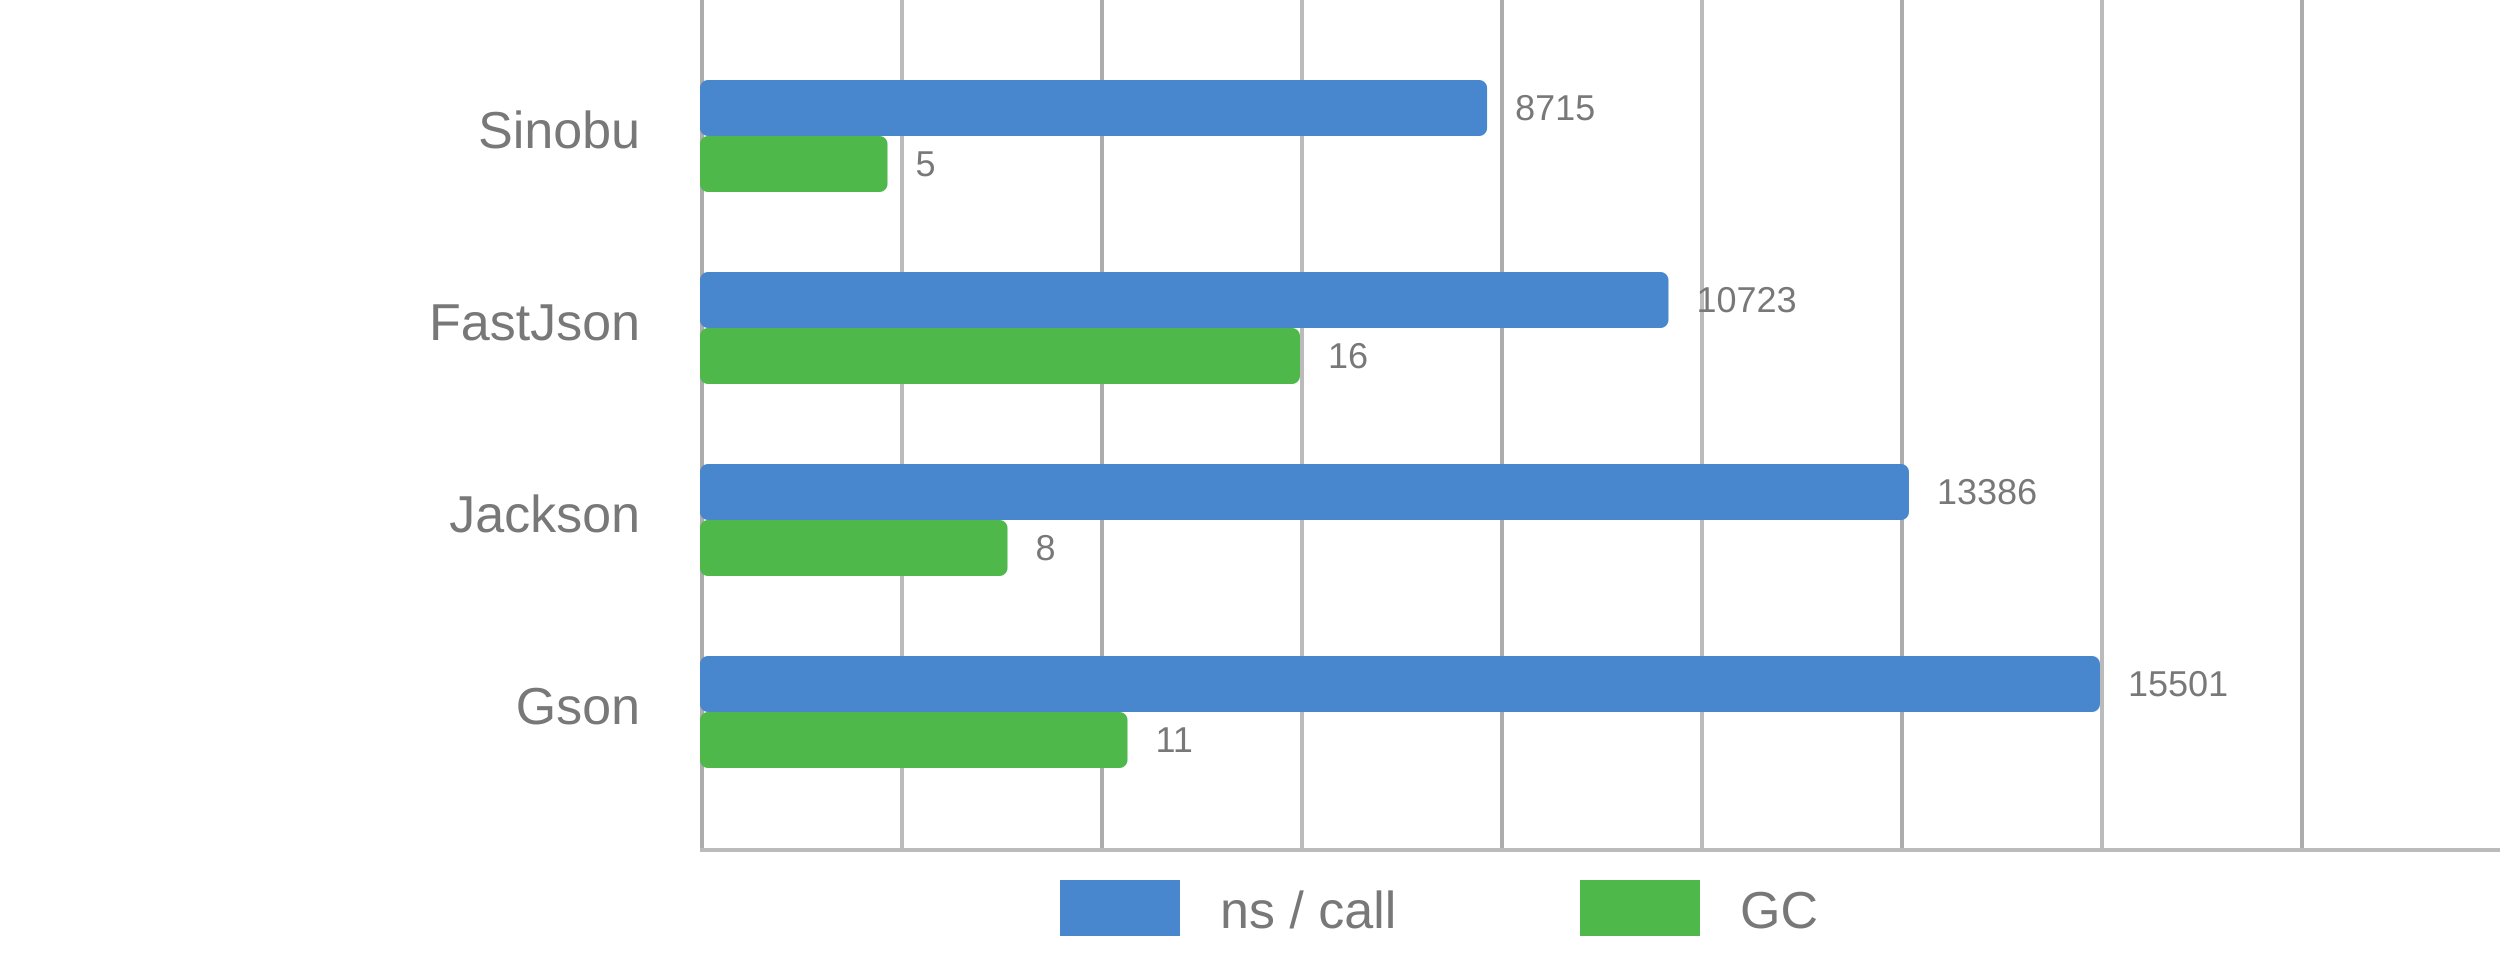
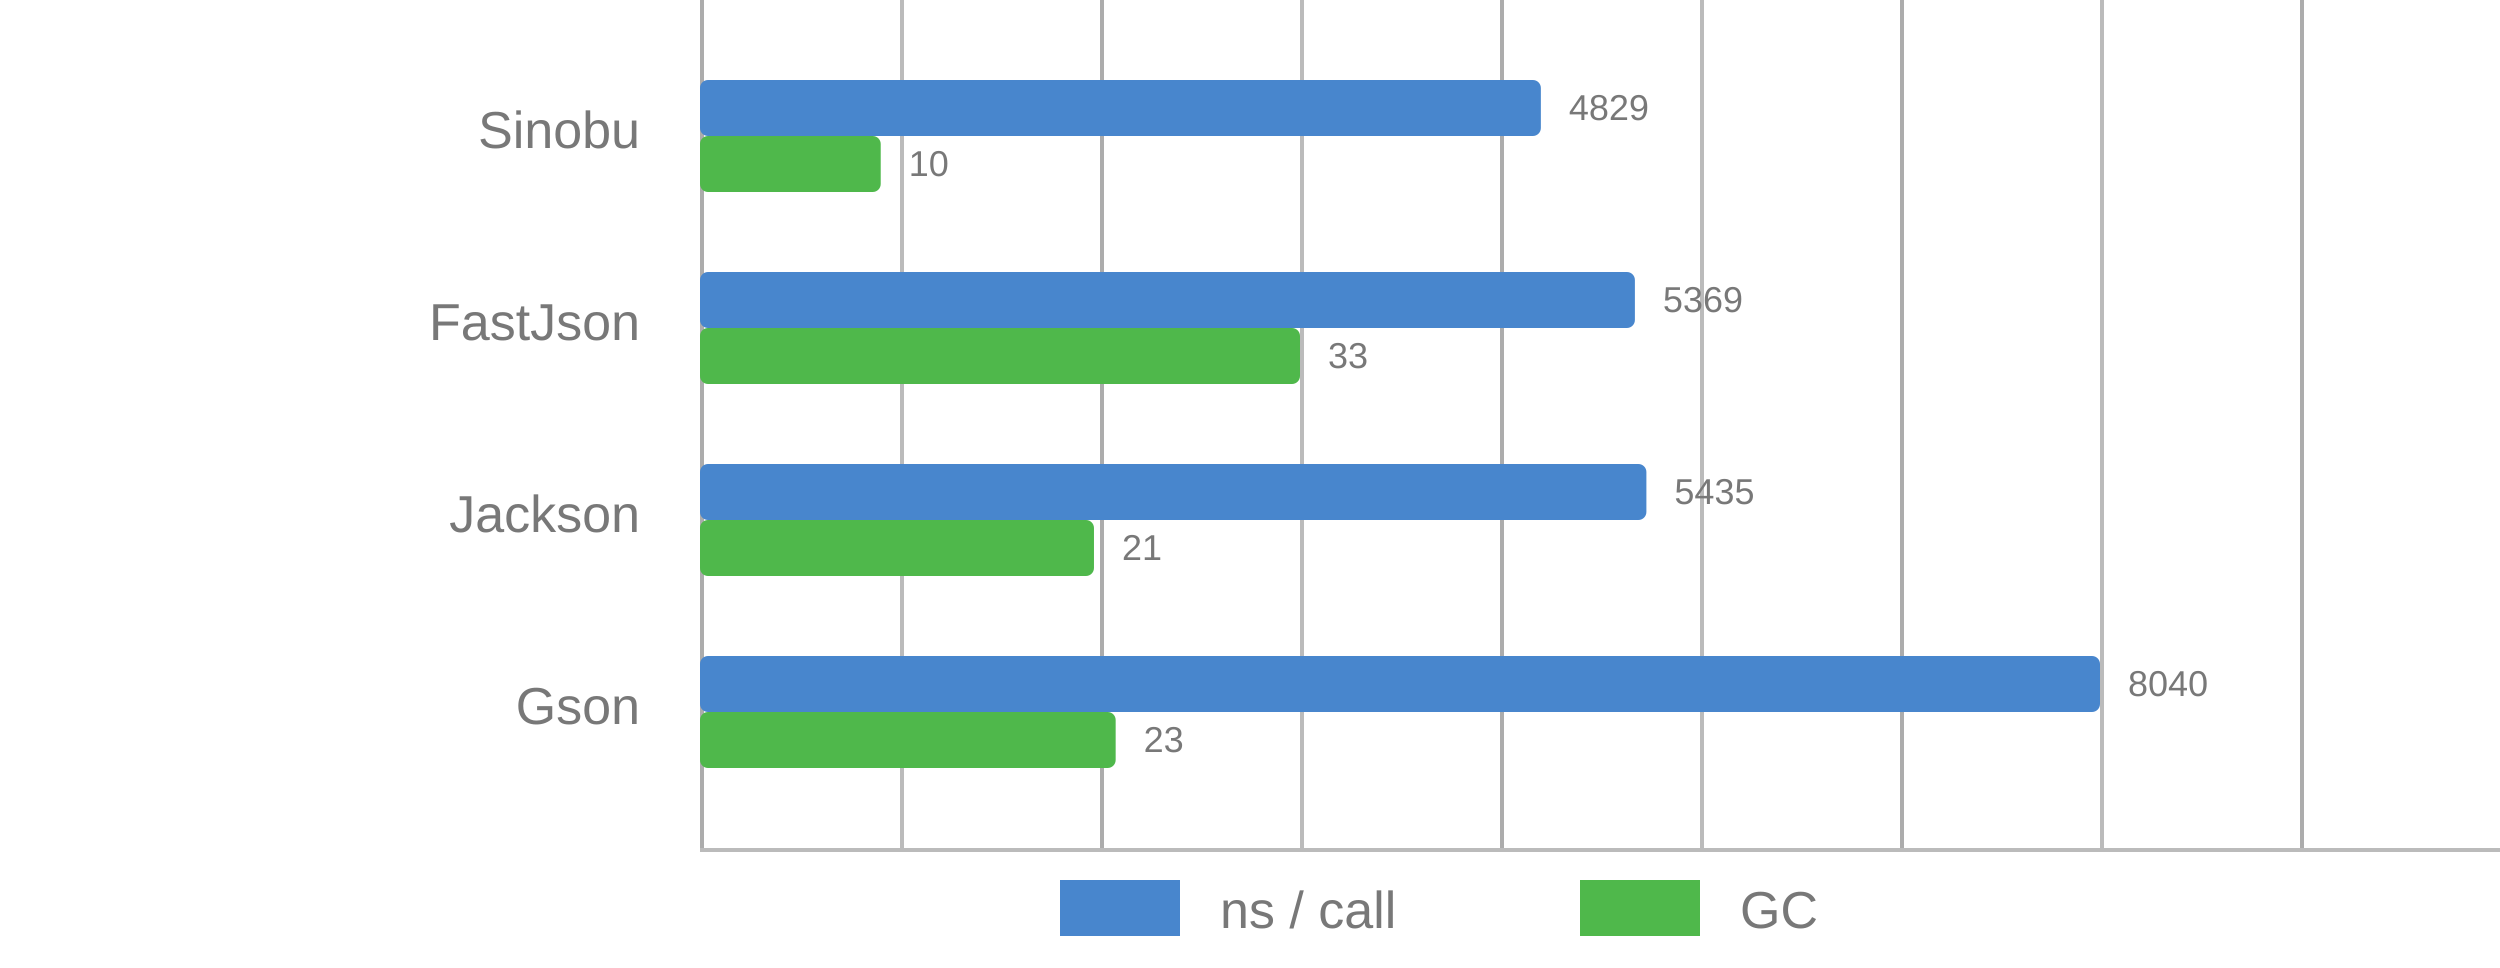
<svg xmlns="http://www.w3.org/2000/svg" viewBox="0 0 625 242">
  <style>
      text {
          font-family: Arial;
          font-size: 13px;
          fill: #787878;
      }

      .desc {
          font-size: 9px;
      }

      .vline {
          fill: #acacac;
          stroke: none;
          stroke-width: 0;
      }

      .subline {
          fill: #bbb;
          stroke: none;
          stroke-width: 0;
      }

      .call {
          fill: #4886CD;
          stroke-linejoin: round;
          height: 14px;
      }

      .gc {
          fill: #4FB84B;
          stroke-linejoin: round;
          height: 14px;
      }
  </style>
  <g>
    <rect x="175" y="0" width="1" height="212" class="vline" />
    <rect x="275" y="0" width="1" height="212" class="vline" />
    <rect x="375" y="0" width="1" height="212" class="vline" />
    <rect x="475" y="0" width="1" height="212" class="vline" />
    <rect x="575" y="0" width="1" height="212" class="vline" />
    <rect x="225" y="0" width="1" height="212" class="subline" />
    <rect x="325" y="0" width="1" height="212" class="subline" />
    <rect x="425" y="0" width="1" height="212" class="subline" />
    <rect x="525" y="0" width="1" height="212" class="subline" />
    <rect x="175" y="212" width="450" height="1" class="subline" />
    <rect x="265" y="220" width="30" class="call" />
    <text x="305" y="232">ns / call</text>
    <rect x="395" y="220" width="30" class="gc" />
    <text x="435" y="232">GC</text>
  </g>
  <g>
-     <rect x="175" y="20" width="196.778" rx="2" ry="2" class="call" />
-     <rect x="175" y="34" width="46.875" rx="2" ry="2" class="gc" />
+     <rect x="175" y="20" width="210.218" rx="2" ry="2" class="call" />
+     <rect x="175" y="34" width="45.181" rx="2" ry="2" class="gc" />
    <text x="160" y="37" text-anchor="end">Sinobu</text>
-     <text x="378.778" y="30" class="desc">8715</text>
-     <text x="228.875" y="44" class="desc">5</text>
+     <text x="392.218" y="30" class="desc">4829</text>
+     <text x="227.181" y="44" class="desc">10</text>
  </g>
  <g>
-     <rect x="175" y="68" width="242.117" rx="2" ry="2" class="call" />
+     <rect x="175" y="68" width="233.725" rx="2" ry="2" class="call" />
    <rect x="175" y="82" width="150" rx="2" ry="2" class="gc" />
    <text x="160" y="85" text-anchor="end">FastJson</text>
-     <text x="424.117" y="78" class="desc">10723</text>
-     <text x="332" y="92" class="desc">16</text>
+     <text x="415.725" y="78" class="desc">5369</text>
+     <text x="332" y="92" class="desc">33</text>
  </g>
  <g>
-     <rect x="175" y="116" width="302.245" rx="2" ry="2" class="call" />
-     <rect x="175" y="130" width="76.875" rx="2" ry="2" class="gc" />
+     <rect x="175" y="116" width="236.598" rx="2" ry="2" class="call" />
+     <rect x="175" y="130" width="98.494" rx="2" ry="2" class="gc" />
    <text x="160" y="133" text-anchor="end">Jackson</text>
-     <text x="484.245" y="126" class="desc">13386</text>
-     <text x="258.875" y="140" class="desc">8</text>
+     <text x="418.598" y="126" class="desc">5435</text>
+     <text x="280.494" y="140" class="desc">21</text>
  </g>
  <g>
    <rect x="175" y="164" width="350" rx="2" ry="2" class="call" />
-     <rect x="175" y="178" width="106.875" rx="2" ry="2" class="gc" />
+     <rect x="175" y="178" width="103.916" rx="2" ry="2" class="gc" />
    <text x="160" y="181" text-anchor="end">Gson</text>
-     <text x="532" y="174" class="desc">15501</text>
-     <text x="288.875" y="188" class="desc">11</text>
+     <text x="532" y="174" class="desc">8040</text>
+     <text x="285.916" y="188" class="desc">23</text>
  </g>
</svg>
